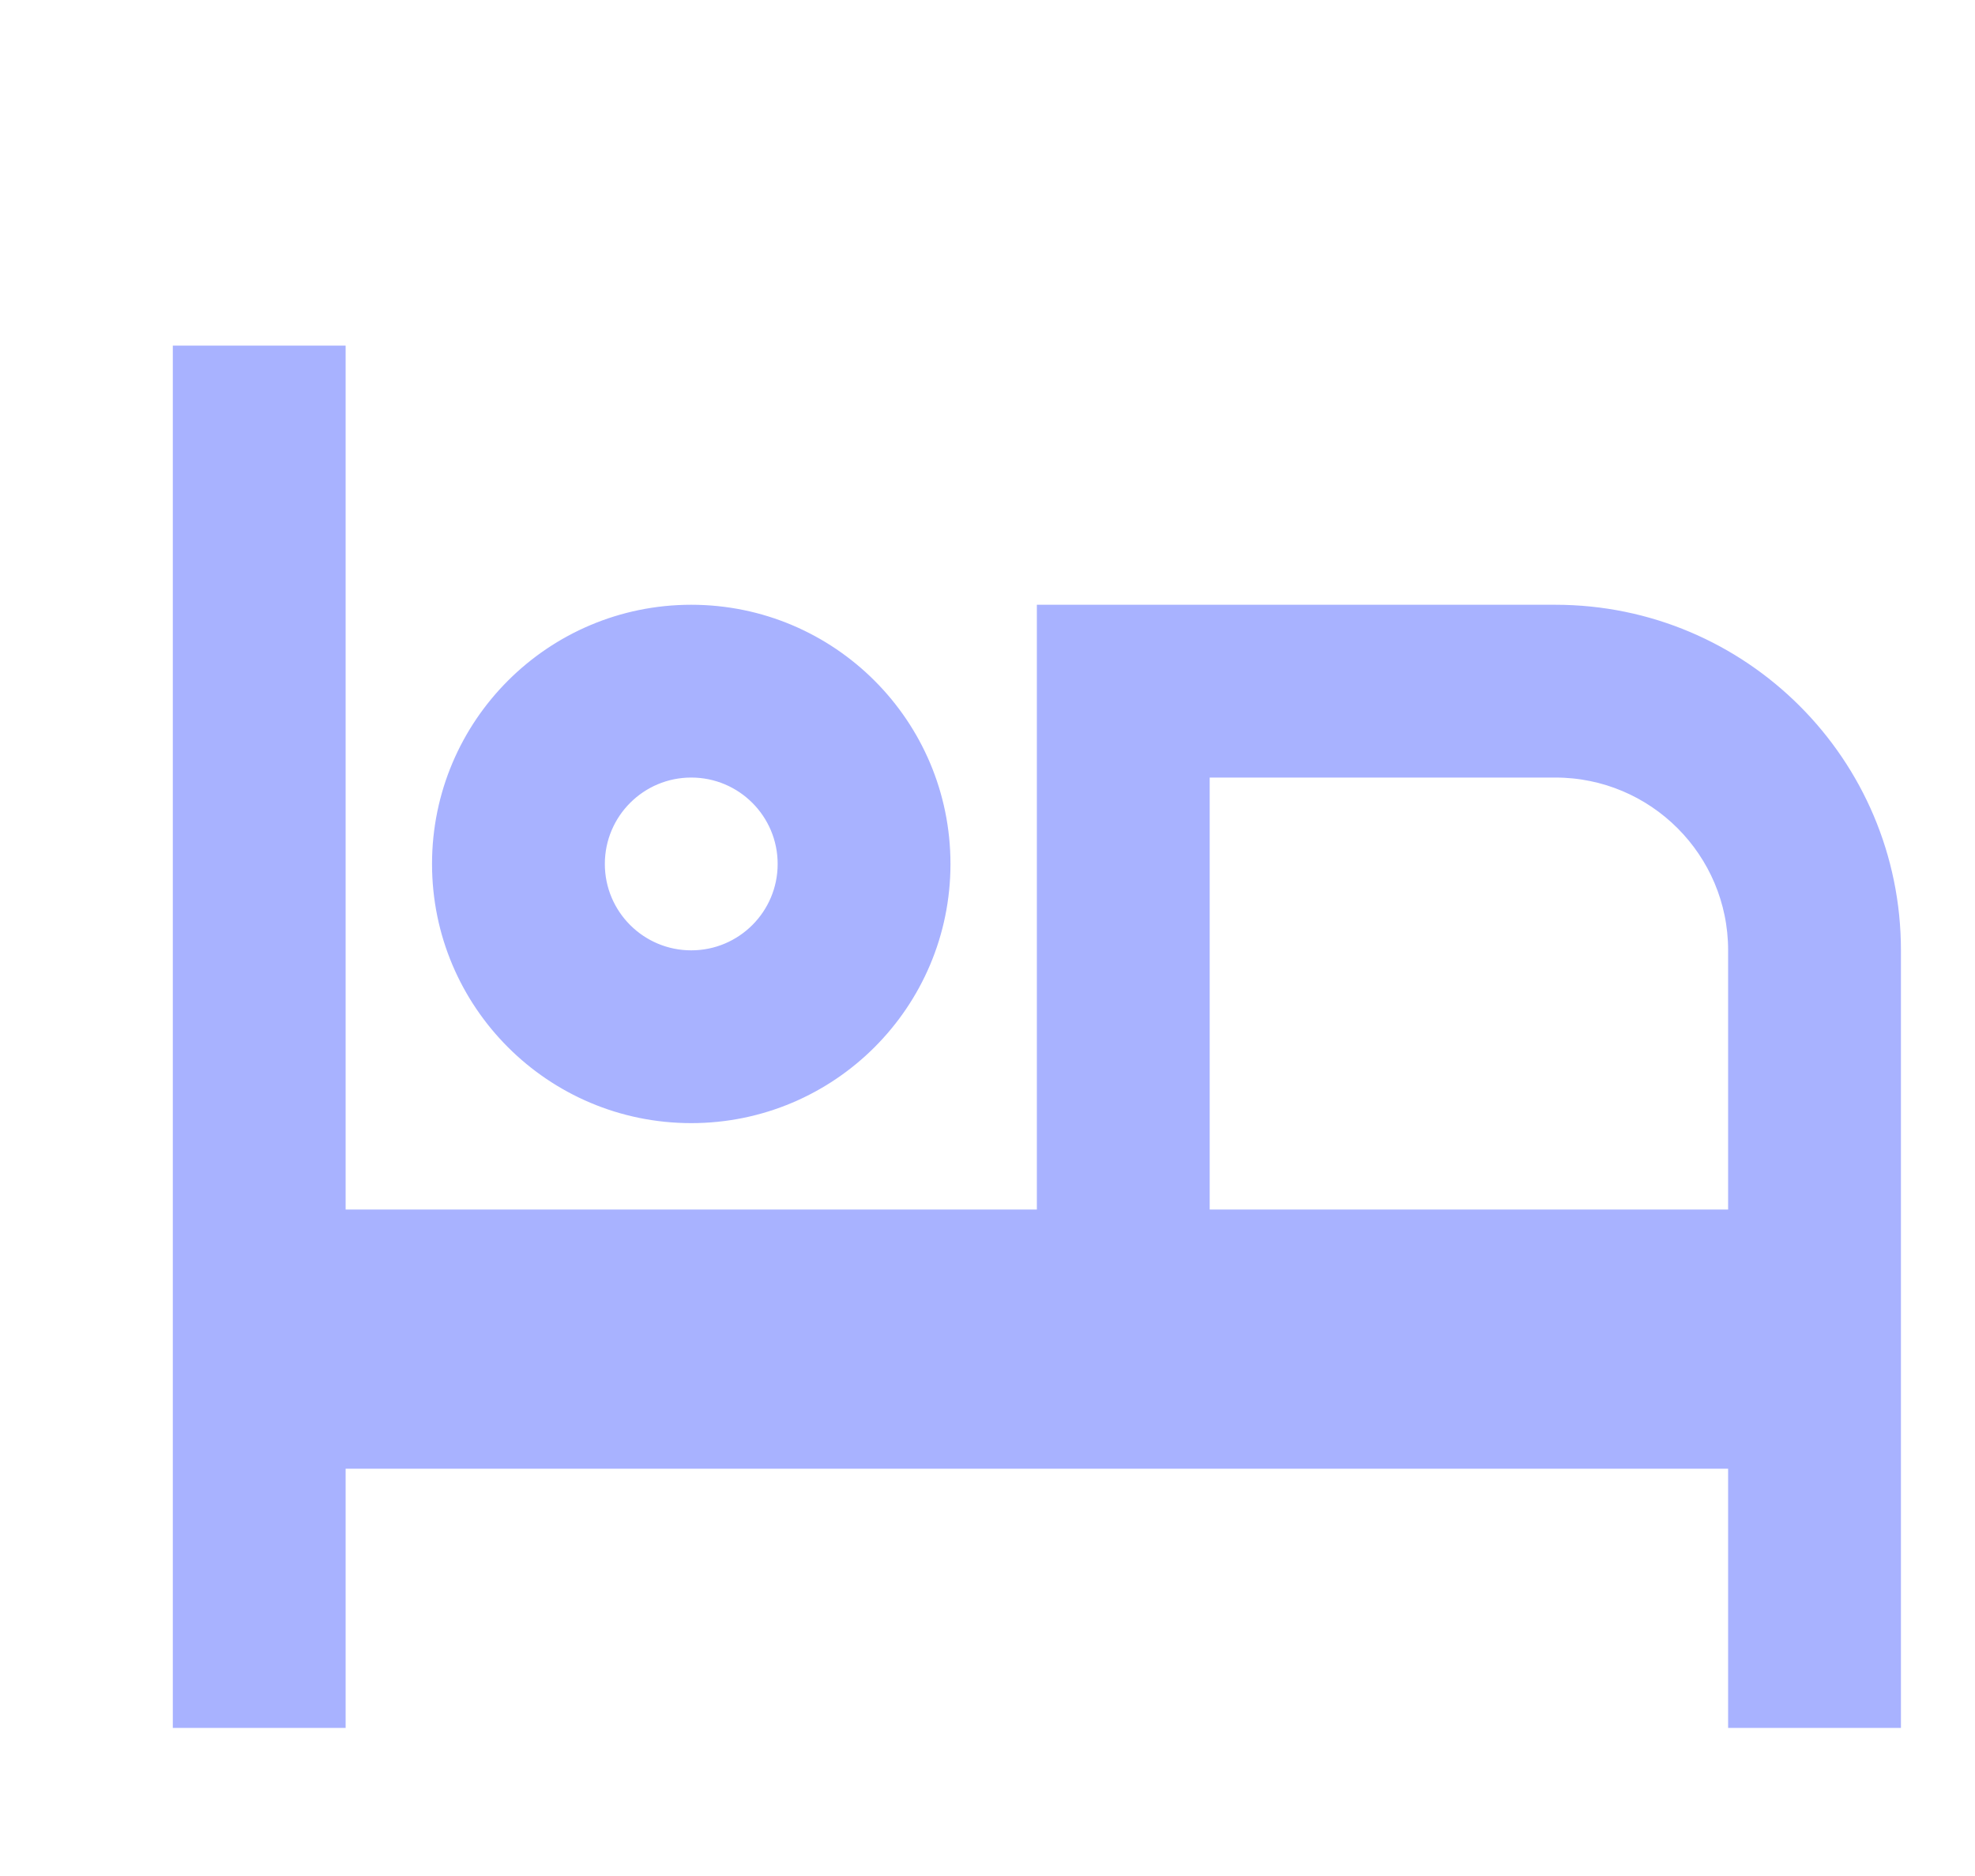
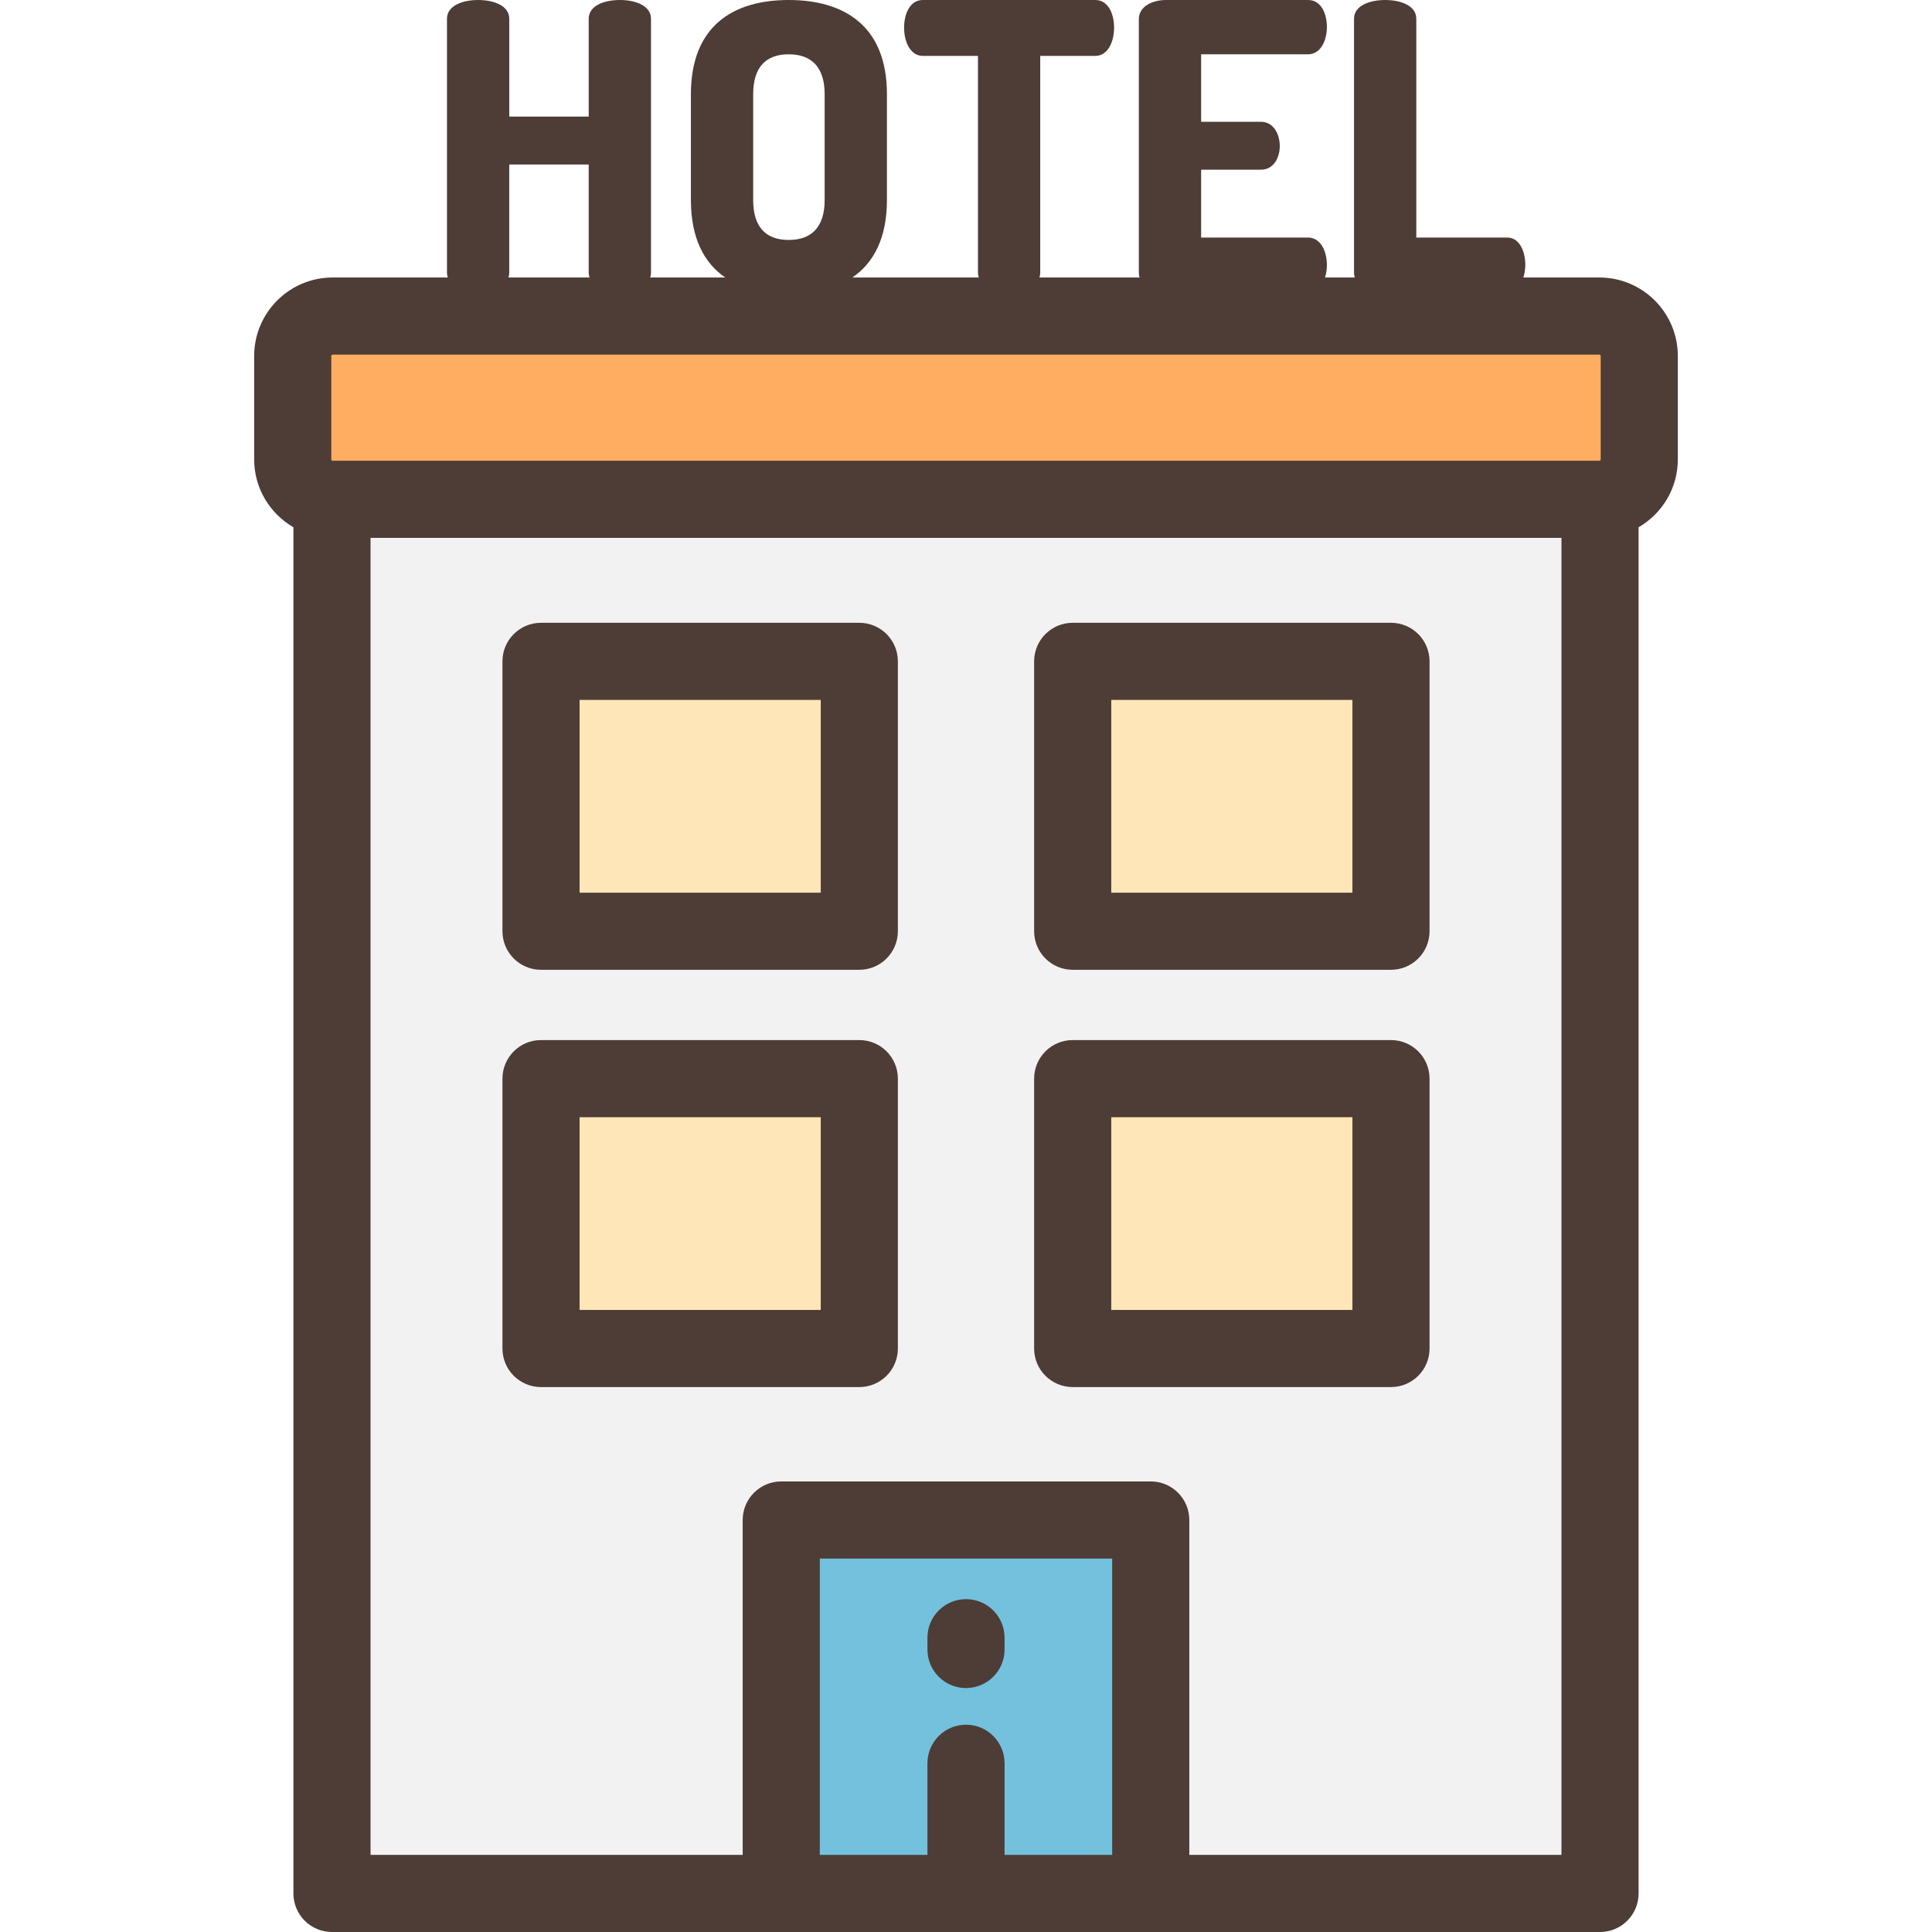
- <svg xmlns="http://www.w3.org/2000/svg" width="40" height="38" fill="none">
-   <path fill="#A8B2FF" stroke="#A8B2FF" stroke-width=".5" d="M21.25 24.5v-12H31.5a6.75 6.75 0 0 1 6.75 6.75v15.5h-3V29.5H6.75v5.25h-3V7.25h3v17.5h14.5v-.25Zm13.75.25h.25v-5.5a3.75 3.75 0 0 0-3.75-3.75h-7.25v9.25H35ZM14 19.5a2 2 0 1 0 0-4 2 2 0 0 0 0 4Zm0 3a5 5 0 1 1 0-10 5 5 0 0 1 0 10Z" />
+ <svg xmlns="http://www.w3.org/2000/svg" xml:space="preserve" viewBox="0 0 512.001 512.001">
+   <path d="M87.981 132.324h336.05v369.458H87.981z" style="fill:#f2f2f2" />
+   <path d="M423.851 83.758H88.15c-5.838 0-10.572 4.734-10.572 10.572v27.422c0 5.838 4.734 10.572 10.572 10.572h335.701c5.838 0 10.572-4.734 10.572-10.572V94.331c0-5.839-4.733-10.573-10.572-10.573z" style="fill:#ffad61" />
+   <path d="M207.039 402.815h97.914v98.966h-97.914z" style="fill:#73c1dd" />
+   <path d="M143.371 175.266h84.352v71.52h-84.352zM284.278 175.266h84.352v71.52h-84.352zM143.371 285.852h84.352v71.52h-84.352zM284.278 285.852h84.352v71.52h-84.352z" style="fill:#ffe6b8" />
+   <path d="M424.024 512.001c5.643 0 10.22-4.575 10.22-10.22V139.732c6.205-3.601 10.398-10.303 10.398-17.979V94.331c0-11.464-9.327-20.792-20.792-20.792h-20.139c.337-1.048.509-2.218.509-3.39 0-3.597-1.587-7.195-4.761-7.195h-24.123V4.974c0-3.491-4.127-4.973-8.253-4.973s-8.253 1.482-8.253 4.973v67.292c0 .456.07.879.192 1.273h-7.882c.336-1.035.499-2.176.499-3.284 0-3.915-1.8-7.301-4.973-7.301H318.31V44.968h15.87c3.492 0 4.973-3.386 4.973-6.242 0-3.386-1.8-6.454-4.973-6.454h-15.87V14.39h28.355c3.174 0 4.973-3.386 4.973-7.301 0-3.386-1.482-7.089-4.973-7.089h-37.666c-3.597 0-7.196 1.693-7.196 5.079v67.185c0 .456.071.879.192 1.273h-26.543c.14-.394.22-.818.22-1.273V14.813h14.601c3.174 0 4.972-3.492 4.972-7.512 0-3.491-1.48-7.301-4.972-7.301h-45.708c-3.492 0-4.972 3.809-4.972 7.301 0 4.02 1.799 7.512 4.972 7.512h14.604v57.451c0 .456.08.879.22 1.273h-33.492c5.627-3.857 9.15-10.431 9.15-20.53V24.97c0-18.198-11.428-24.969-26.028-24.969s-25.922 6.771-25.922 24.969v28.038c0 10.098 3.49 16.673 9.088 20.53H172.3c.14-.394.22-.818.22-1.273V4.974c0-3.491-4.127-4.973-8.253-4.973-4.127 0-8.253 1.482-8.253 4.973v25.922H134.96V4.974c0-3.491-4.127-4.973-8.252-4.973-4.127 0-8.253 1.482-8.253 4.973v67.292c0 .456.081.879.22 1.273H88.15c-11.464 0-20.792 9.326-20.792 20.792v27.422c0 7.677 4.193 14.378 10.398 17.979v362.049c0 5.644 4.576 10.22 10.22 10.22h336.048zM199.602 24.97c0-7.301 3.492-10.58 9.416-10.58s9.523 3.28 9.523 10.58v28.038c0 7.301-3.597 10.58-9.523 10.58s-9.416-3.279-9.416-10.58V24.97zm-64.643 47.296V43.593h21.054v28.673c0 .456.081.879.22 1.273h-21.495c.14-.395.221-.818.221-1.273zM87.798 94.331c0-.194.157-.353.353-.353h335.7c.194 0 .353.158.353.353v27.422a.353.353 0 0 1-.353.353H88.15a.354.354 0 0 1-.353-.353l.001-27.422zM266.22 491.562v-24.275c0-5.644-4.576-10.22-10.22-10.22s-10.22 4.575-10.22 10.22v24.275h-28.519v-78.526h77.478v78.526H266.22zm147.585 0h-98.627v-88.746c0-5.644-4.576-10.22-10.22-10.22h-97.917c-5.643 0-10.22 4.575-10.22 10.22v88.746H98.196V142.543h315.609v349.019z" style="fill:#4d3d36" />
+   <path d="M143.375 257.005h84.351c5.643 0 10.22-4.575 10.22-10.22v-71.519c0-5.644-4.576-10.22-10.22-10.22h-84.351c-5.643 0-10.22 4.575-10.22 10.22v71.519c0 5.644 4.576 10.22 10.22 10.22zm10.219-71.519h63.912v51.079h-63.912v-51.079zM284.275 257.005h84.351c5.643 0 10.22-4.575 10.22-10.22v-71.519c0-5.644-4.576-10.22-10.22-10.22h-84.351c-5.643 0-10.22 4.575-10.22 10.22v71.519c0 5.644 4.577 10.22 10.22 10.22zm10.22-71.519h63.912v51.079h-63.912v-51.079zM143.375 367.589h84.351c5.643 0 10.22-4.575 10.22-10.22V285.85c0-5.644-4.576-10.22-10.22-10.22h-84.351c-5.643 0-10.22 4.575-10.22 10.22v71.519c0 5.645 4.576 10.22 10.22 10.22zm10.219-71.518h63.912v51.079h-63.912v-51.079zM284.275 367.589h84.351c5.643 0 10.22-4.575 10.22-10.22V285.85c0-5.644-4.576-10.22-10.22-10.22h-84.351c-5.643 0-10.22 4.575-10.22 10.22v71.519c0 5.645 4.577 10.22 10.22 10.22zm10.22-71.518h63.912v51.079h-63.912v-51.079zM256.001 423.793c-5.643 0-10.22 4.575-10.22 10.22v3.119c0 5.644 4.576 10.22 10.22 10.22s10.22-4.575 10.22-10.22v-3.119c-.001-5.645-4.577-10.22-10.22-10.22z" style="fill:#4d3d36" />
</svg>
